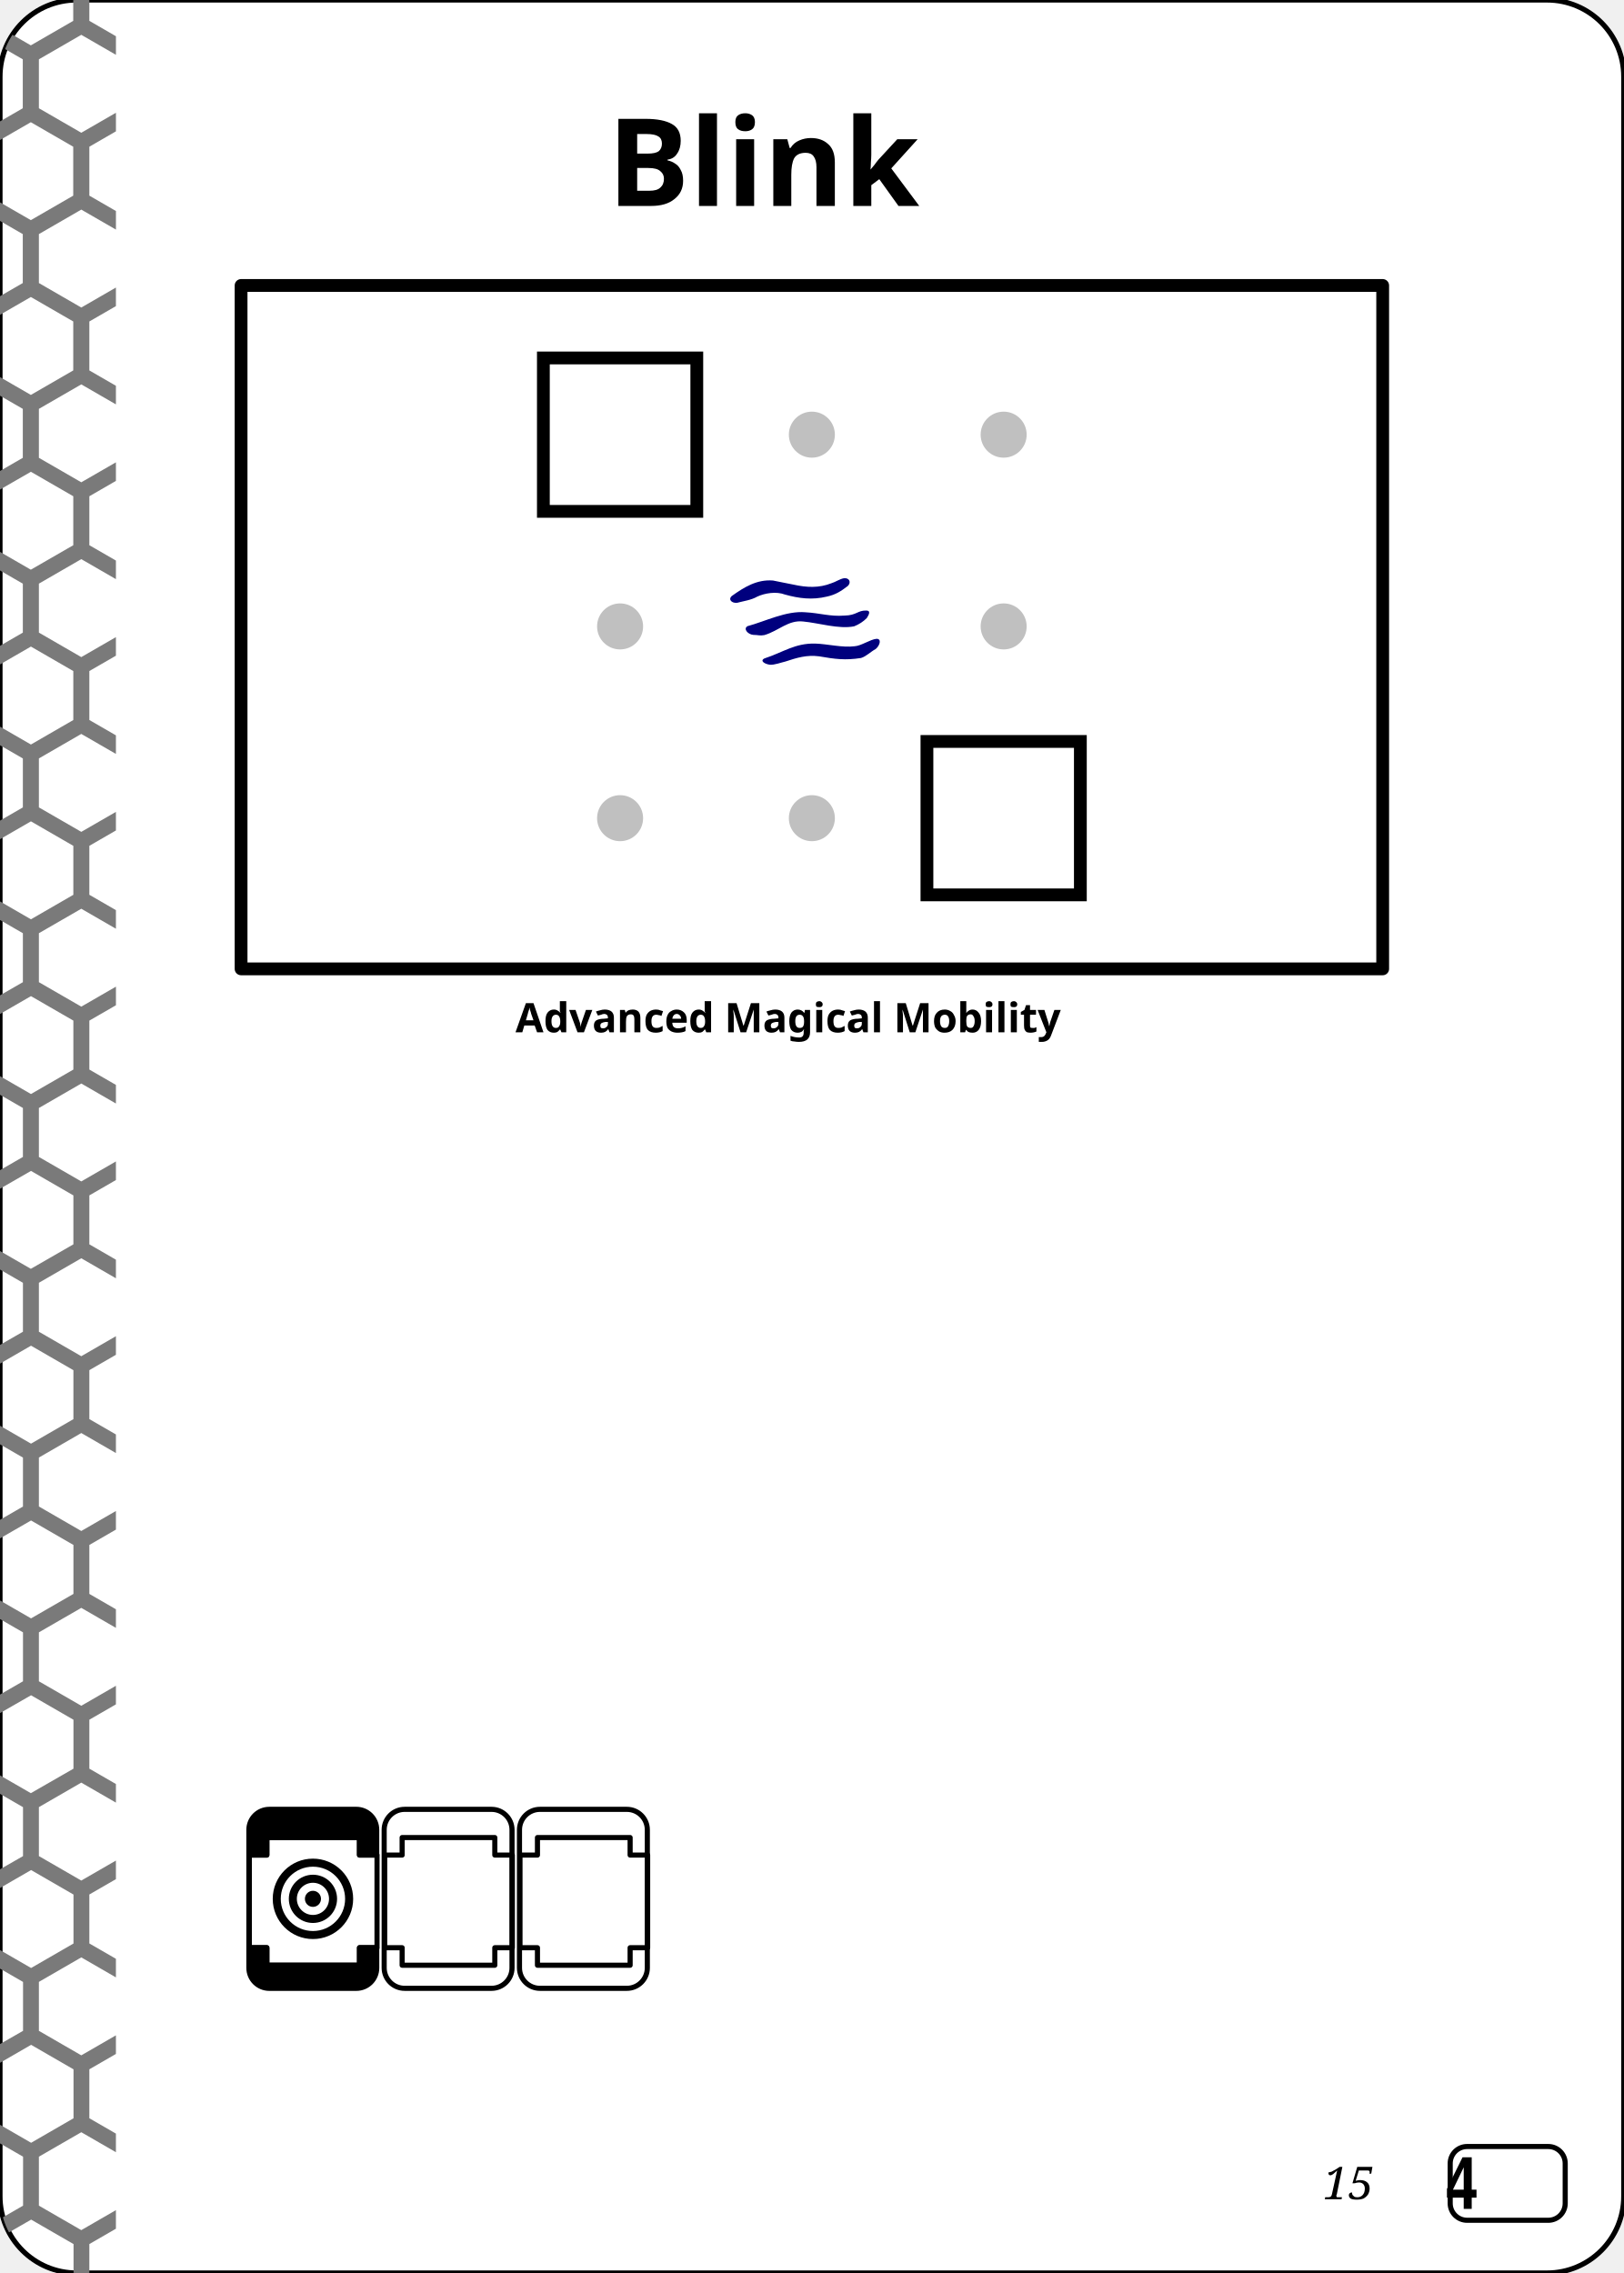
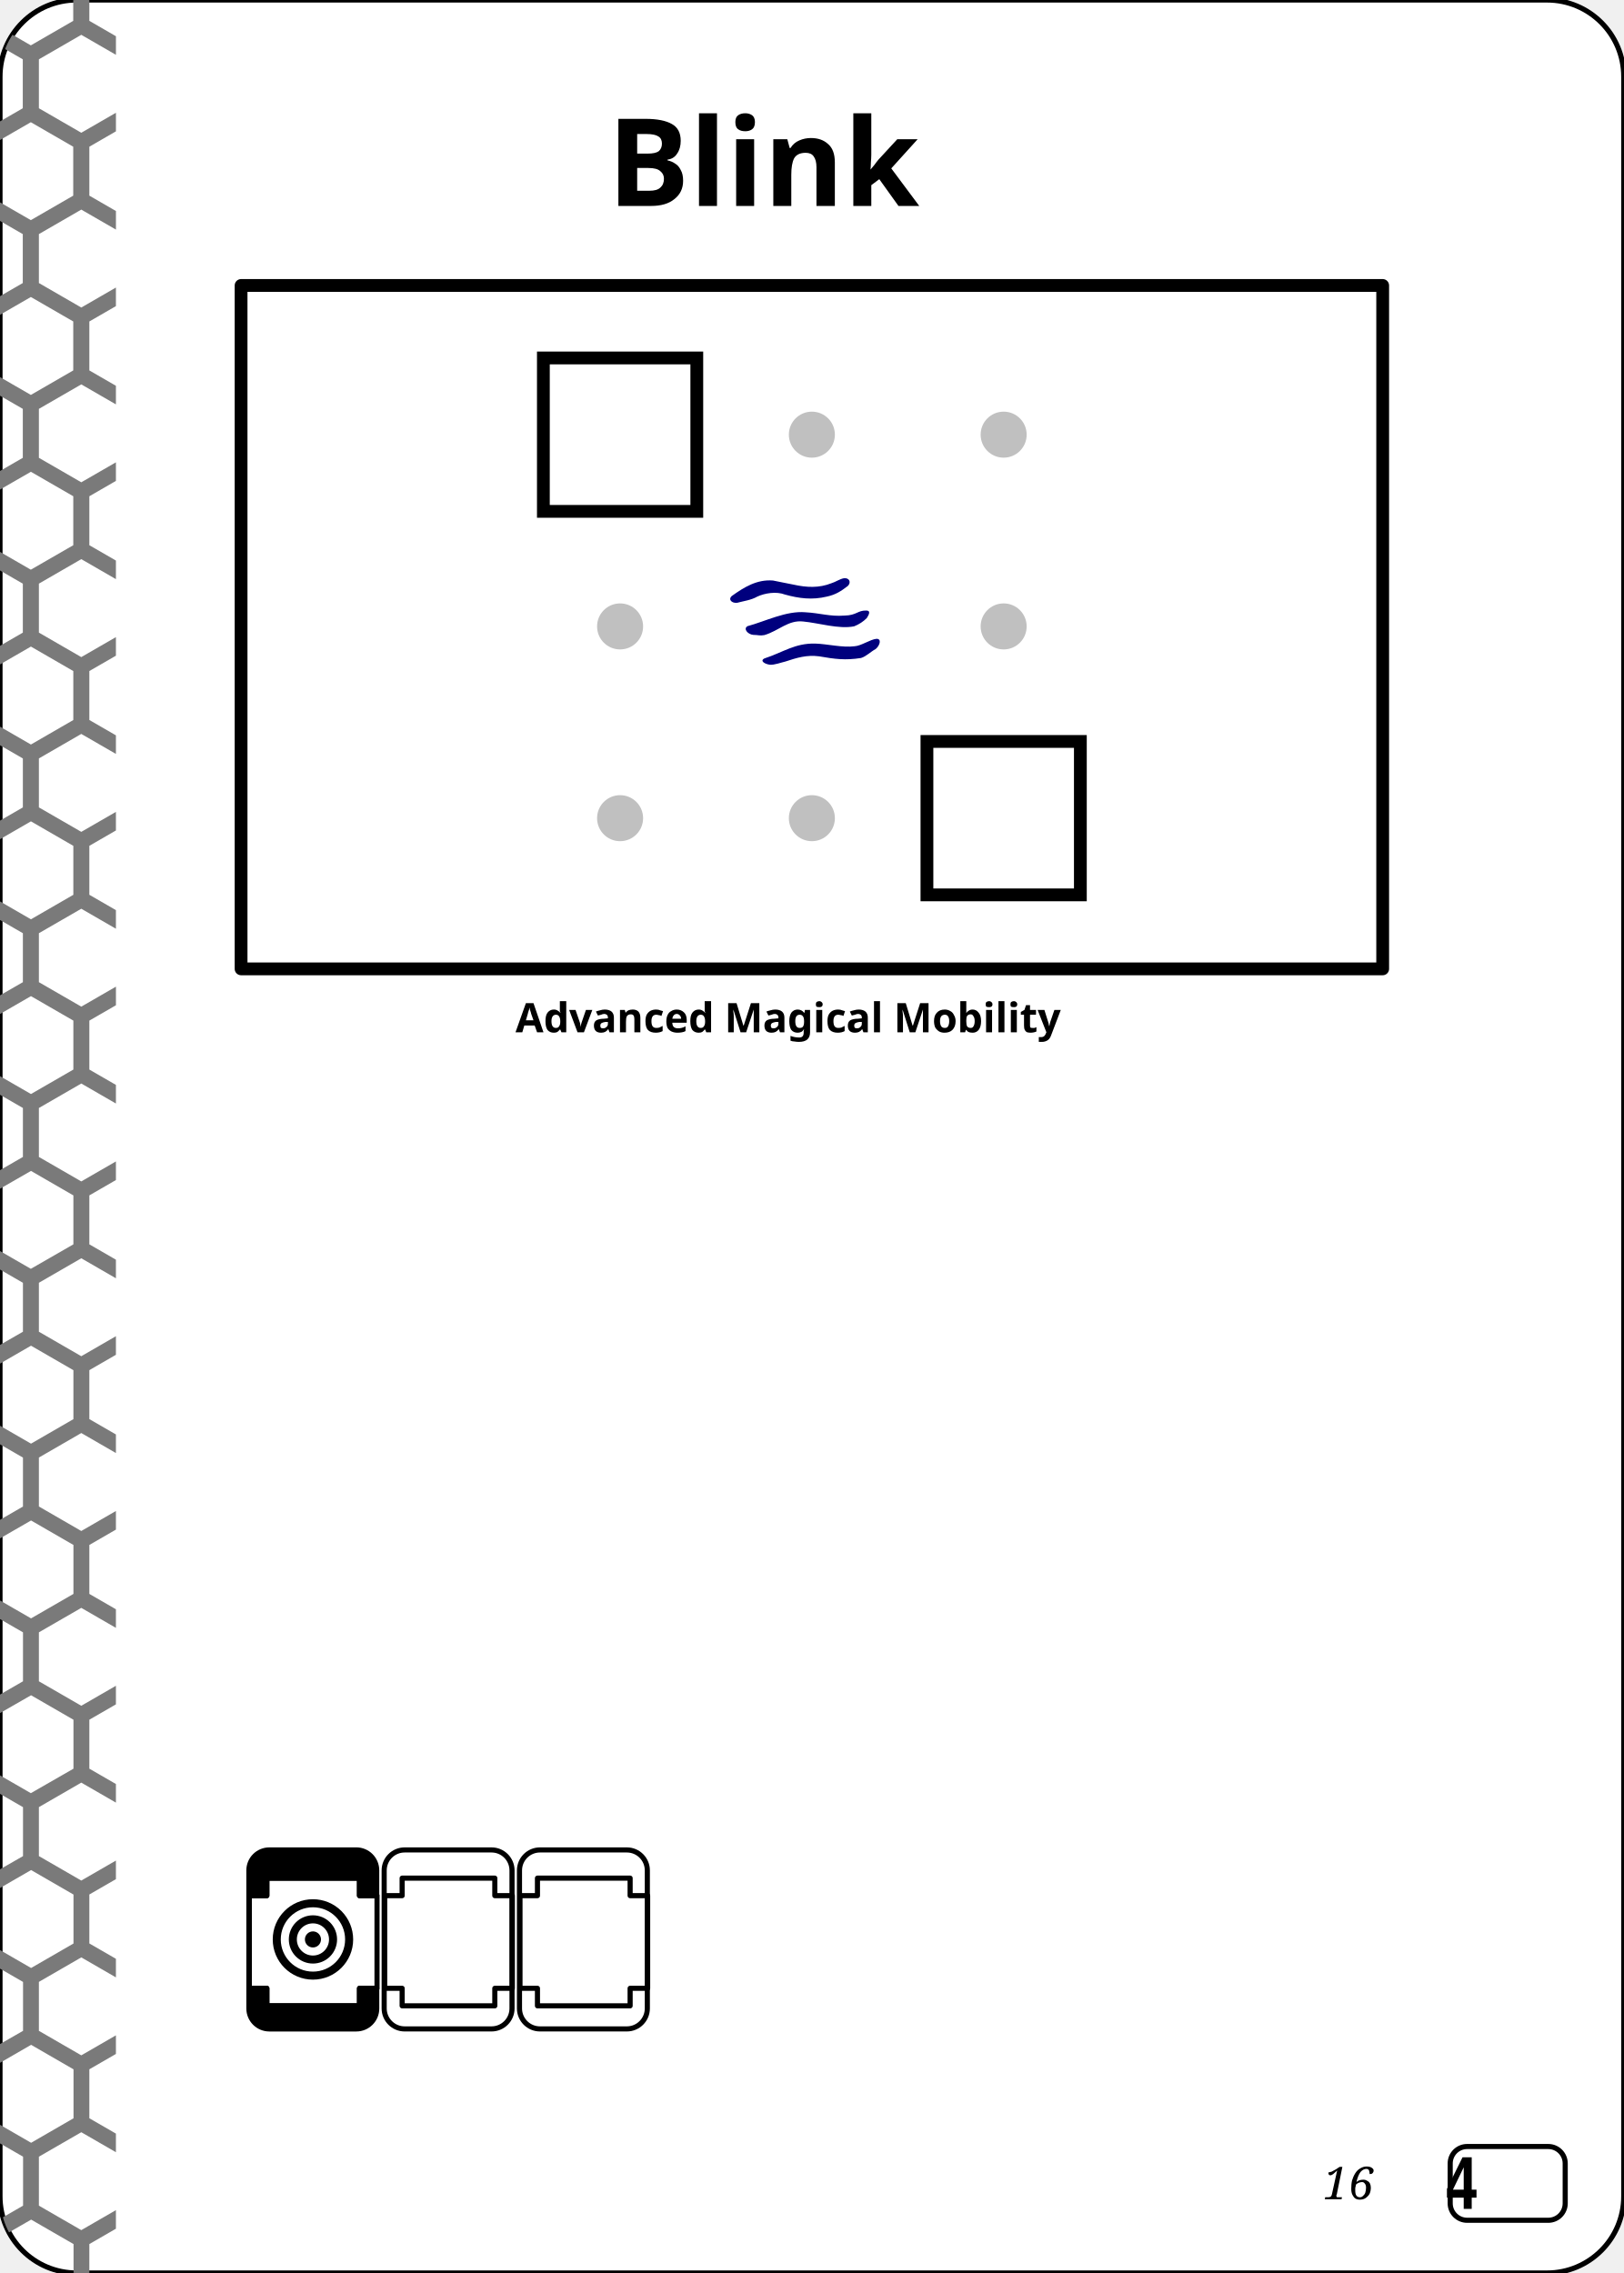
<svg xmlns="http://www.w3.org/2000/svg" xmlns:xlink="http://www.w3.org/1999/xlink" version="1.1" id="svg_root" width="63.5mm" height="88.9mm" viewBox="0 0 63.5 88.9">
  <defs>
    <clipPath id="clippath-1030">
      <rect id="sidebar-clip" x="3.5527137e-15" y="0" width="63.5" height="88.9" rx="3" ry="3" style="display:inline;fill:#ffffff;fill-opacity:1;stroke:none;stroke-width:0.2;stroke-miterlimit:4;stroke-dasharray:none;stroke-opacity:1" />
    </clipPath>
  </defs>
  <g id="card00">
    <rect id="rect1028" x="0" y="0" width="63.5" height="88.9" rx="3" ry="3" style="fill:#ffffff;stroke:none;stroke-width:0" />
    <g id="masters" style="display:none">
      <path style="color:#000000;font-style:normal;font-variant:normal;font-weight:normal;font-stretch:normal;font-size:medium;line-height:normal;font-family:sans-serif;text-indent:0;text-align:start;text-decoration:none;text-decoration-line:none;text-decoration-style:solid;text-decoration-color:#000000;letter-spacing:normal;word-spacing:normal;text-transform:none;writing-mode:lr-tb;direction:ltr;baseline-shift:baseline;text-anchor:start;white-space:normal;clip-rule:nonzero;display:inline;overflow:visible;visibility:visible;opacity:1;isolation:auto;mix-blend-mode:normal;color-interpolation:sRGB;color-interpolation-filters:linearRGB;solid-color:#000000;solid-opacity:1;fill:#303030;fill-opacity:1;fill-rule:evenodd;stroke:none;stroke-width:0.467;stroke-linecap:round;stroke-linejoin:miter;stroke-miterlimit:4;stroke-dasharray:none;stroke-dashoffset:0;stroke-opacity:1;filter:url(#filter9446);color-rendering:auto;image-rendering:auto;shape-rendering:auto;text-rendering:auto;enable-background:accumulate" d="M 3.395,0.496 C 3.162,0.413 2.97,0.396 2.764,0.425 2.402,0.478 1.899,0.587 1.497,0.768 1.062,0.964 0.961,1.113 0.605,1.311 0.273,1.495 -0.063,1.622 -0.328,1.902 -0.459,2.041 -0.343,2.149 -0.264,2.124 0.17,1.986 0.376,1.815 0.64,1.657 0.883,1.511 0.801,1.673 1.243,1.38 1.63,1.124 1.707,1.083 1.909,1.044 c 0.112,-0.047 0.228,-0.096 0.365,-0.139 0.322,-0.082 0.363,-0.059 0.765,-0.028 0.329,0.026 0.668,0.147 0.814,0.285 0.165,0.156 0.514,0.182 0.833,0.818 0.131,0.262 0.171,0.531 0.145,0.799 C 4.859,2.986 4.985,3.064 4.83,3.688 4.714,4.078 4.391,4.444 3.976,4.615 3.491,4.815 2.931,4.849 2.45,4.735 1.986,4.625 1.483,4.233 1.387,3.814 1.292,3.405 1.218,3.05 1.201,2.726 1.239,2.325 1.655,2.334 2.022,2.056 2.273,1.955 2.451,1.789 2.796,1.789 3.091,1.829 3.407,2.005 3.522,2.198 3.767,2.431 3.879,2.732 3.802,3.115 3.814,3.308 3.463,3.63 3.26,3.665 3.007,3.709 2.689,3.512 2.532,3.439 2.382,3.396 2.392,3.338 2.454,3.12 2.529,3.014 2.67,2.948 2.756,2.895 2.859,2.83 2.867,2.7 2.838,2.595 2.775,2.507 2.713,2.446 2.561,2.492 2.457,2.524 2.265,2.544 2.22,2.585 2.148,2.651 1.949,2.758 1.894,2.834 1.841,3.01 1.948,3.203 1.967,3.355 1.993,3.534 2.097,3.741 2.316,3.843 2.646,3.996 3.056,4.074 3.31,4.062 3.621,4.03 4.23,3.771 4.236,3.158 4.22,2.869 4.056,2.29 3.833,1.909 3.607,1.522 3.287,1.357 2.833,1.36 2.602,1.38 2.266,1.407 1.779,1.685 1.217,1.896 1.13,1.983 0.742,2.406 0.489,2.681 0.709,3.183 0.709,3.183 0.888,3.561 0.802,3.605 0.979,4.043 1.21,4.617 1.727,5.044 2.322,5.171 2.802,5.274 3.936,5.088 4.181,5.032 4.879,4.872 5.109,4.567 5.313,3.772 5.448,3.244 5.346,2.786 5.321,2.603 5.291,2.371 5.205,1.986 5.136,1.814 4.978,1.457 4.467,1.105 4.055,0.752 3.671,0.432 3.758,0.626 3.395,0.496 Z" id="element-air" />
      <path id="element-earth" style="color:#000000;font-style:normal;font-variant:normal;font-weight:normal;font-stretch:normal;font-size:medium;line-height:normal;font-family:sans-serif;text-indent:0;text-align:start;text-decoration:none;text-decoration-line:none;text-decoration-style:solid;text-decoration-color:#000000;letter-spacing:normal;word-spacing:normal;text-transform:none;writing-mode:lr-tb;direction:ltr;baseline-shift:baseline;text-anchor:start;white-space:normal;clip-rule:nonzero;display:inline;overflow:visible;visibility:visible;opacity:1;isolation:auto;mix-blend-mode:normal;color-interpolation:sRGB;color-interpolation-filters:linearRGB;solid-color:#000000;solid-opacity:1;fill:#004c00;fill-opacity:1;fill-rule:nonzero;stroke:none;stroke-width:0.467;stroke-linecap:round;stroke-linejoin:round;stroke-miterlimit:4;stroke-dasharray:none;stroke-dashoffset:0;stroke-opacity:1;color-rendering:auto;image-rendering:auto;shape-rendering:auto;text-rendering:auto;enable-background:accumulate" d="M 3.462,0.692 C 3.407,0.695 3.356,0.714 3.315,0.747 3.054,0.959 2.849,1.299 2.635,1.621 2.421,1.943 2.016,2.472 1.959,2.552 1.386,3.153 1.162,3.726 0.481,4.4 0.271,4.628 0.706,4.654 0.917,4.426 1.593,3.695 1.765,3.452 2.293,2.906 2.3,2.898 2.573,2.61 2.683,2.461 2.781,2.323 2.806,2.169 3.011,1.859 3.151,1.648 3.314,1.389 3.443,1.325 3.609,1.497 3.869,1.73 4.102,2.218 4.298,2.478 4.646,2.867 4.704,2.948 4.883,3.205 5.275,3.672 5.312,3.74 5.457,4.009 5.52,3.622 5.421,3.299 5.345,3.158 5.289,2.959 5.109,2.702 4.93,2.444 4.703,2.244 4.656,2.166 L 4.47,1.872 C 4.309,1.513 4.035,1.378 3.683,0.806 3.638,0.732 3.552,0.688 3.461,0.692 Z M 1.225,1.368 C 1.146,1.37 0.773,1.698 0.729,1.76 0.481,2.109 0.317,2.305 0.044,2.688 -0.135,2.938 0.198,2.995 0.377,2.745 0.586,2.453 1.068,1.94 1.221,1.889 c 0,0 0.502,0.363 0.669,0.452 0.28,0.152 0.603,-0.006 0.321,-0.155 C 2.249,2.206 1.968,1.997 1.854,1.859 1.695,1.673 1.418,1.437 1.225,1.368 Z m 2.872,1.881 c -0.183,0.009 -0.186,0.09 -0.09,0.236 0,0 0.366,0.619 0.493,1.007 C 4.661,4.759 5.171,4.712 5.007,4.369 4.811,3.96 4.318,3.362 4.318,3.362 4.273,3.289 4.187,3.245 4.096,3.249 Z M 3.493,3.386 C 3.359,3.388 3.252,3.512 3.254,3.636 L 3.185,4.779 C 3.181,5.085 3.65,4.848 3.646,4.543 3.614,4.296 3.711,3.769 3.493,3.386 Z m -0.822,-0.152 C 2.48,3.355 2.251,3.763 2.107,4.206 1.995,4.488 2.448,4.645 2.56,4.363 2.618,3.997 2.817,3.53 2.817,3.53 2.877,3.386 2.836,3.24 2.67,3.234 Z" />
      <path style="color:#000000;font-style:normal;font-variant:normal;font-weight:normal;font-stretch:normal;font-size:medium;line-height:normal;font-family:sans-serif;text-indent:0;text-align:start;text-decoration:none;text-decoration-line:none;text-decoration-style:solid;text-decoration-color:#000000;letter-spacing:normal;word-spacing:normal;text-transform:none;writing-mode:lr-tb;direction:ltr;baseline-shift:baseline;text-anchor:start;white-space:normal;clip-rule:nonzero;display:inline;overflow:visible;visibility:visible;opacity:1;isolation:auto;mix-blend-mode:normal;color-interpolation:sRGB;color-interpolation-filters:linearRGB;solid-color:#000000;solid-opacity:1;fill:#860000;fill-opacity:0.975;fill-rule:evenodd;stroke:none;stroke-width:0.467;stroke-linecap:round;stroke-linejoin:miter;stroke-miterlimit:4;stroke-dasharray:none;stroke-dashoffset:0;stroke-opacity:1;filter:url(#filter9446);color-rendering:auto;image-rendering:auto;shape-rendering:auto;text-rendering:auto;enable-background:accumulate" d="m 1.986,-0.02 c -0.069,0.07 0.008,0.216 0.008,0.216 0,0 0.059,0.238 0.082,0.456 C 2.098,0.87 2.071,1.052 2.057,1.181 2.034,1.389 1.848,1.78 1.704,1.998 1.56,2.216 1.468,2.438 1.457,2.708 c -0.002,0.055 0.018,0.162 0.027,0.214 C 1.322,3.099 1.147,3.186 0.981,3.232 0.759,3.294 0.412,3.464 0.112,3.74 c -0.239,0.22 -0.334,0.425 -0.415,0.709 -0.08,0.284 -0.13,0.517 -0.101,0.726 0,0 0.003,0.244 0.084,0.314 0.11,0.022 0.275,-0.096 0.275,-0.096 0.34,-0.242 0.654,-0.469 0.921,-0.551 0.291,-0.089 0.599,-0.06 0.798,3.025e-4 0.262,0.079 0.546,0.044 0.82,-0.016 0.189,-0.041 0.316,-0.135 0.455,-0.255 0.185,0.142 0.298,0.169 0.431,0.269 0.163,0.123 0.35,0.238 0.639,0.313 0.301,0.079 0.646,0.085 0.966,0.043 0.32,-0.042 0.613,-0.12 0.821,-0.298 0,0 0.179,-0.124 0.161,-0.194 -0.04,-0.064 -0.218,-0.133 -0.218,-0.133 0,0 -0.197,-0.076 -0.418,-0.198 C 5.11,4.252 4.939,4.038 4.791,3.907 4.615,3.752 4.569,3.544 4.492,3.332 4.416,3.122 4.32,2.853 4.025,2.66 3.883,2.568 3.745,2.49 3.598,2.436 3.563,2.285 3.565,2.145 3.583,1.99 3.641,1.708 3.553,1.329 3.447,1.057 3.335,0.77 3.104,0.622 2.954,0.466 2.794,0.299 2.571,0.117 2.345,0.033 c 0,0 -0.14,-0.058 -0.359,-0.053 z m 0.481,0.588 c 0.054,0.041 0.216,0.145 0.297,0.225 0.189,0.187 0.348,0.455 0.38,0.654 0.032,0.194 -0.005,0.365 -0.028,0.546 -0.014,0.117 0.002,0.246 0.05,0.37 -0.038,0.002 -0.134,0.005 -0.173,0.011 -0.132,0.018 -0.271,0.054 -0.421,0.106 -0.311,0.102 -0.071,0.164 0.243,0.134 0.245,-0.013 0.475,0.109 0.627,0.177 0.124,0.055 0.326,0.194 0.387,0.294 C 3.949,3.281 4.108,3.52 4.131,3.627 4.173,3.82 4.25,4.007 4.47,4.265 4.668,4.497 4.921,4.576 5.165,4.711 5.143,4.778 4.947,4.833 4.885,4.841 4.623,4.875 4.34,4.818 4.148,4.719 3.939,4.611 3.798,4.612 3.623,4.501 3.507,4.428 3.35,4.377 3.27,4.224 3.376,3.992 3.492,3.78 3.534,3.553 3.601,3.249 3.284,3.548 3.147,3.78 3.002,4.087 2.767,4.323 2.414,4.44 2.185,4.516 1.989,4.445 1.776,4.402 1.564,4.359 1.266,4.311 0.881,4.429 0.616,4.509 0.268,4.602 0.016,4.88 -0.011,4.736 0.063,4.59 0.086,4.52 0.162,4.291 0.381,4.059 0.525,3.925 0.746,3.721 1.022,3.66 1.25,3.597 1.419,3.55 1.491,3.553 1.667,3.407 1.796,3.616 1.978,3.787 2.193,3.926 2.459,4.096 2.397,3.809 2.141,3.531 1.975,3.349 1.915,3.191 1.891,2.797 1.879,2.595 1.979,2.375 2.116,2.167 2.294,1.92 2.444,1.703 2.481,1.365 2.504,1.098 2.525,0.753 2.468,0.568 Z" id="element-fire" />
      <path id="element-water" style="color:#000000;font-style:normal;font-variant:normal;font-weight:normal;font-stretch:normal;font-size:medium;line-height:normal;font-family:sans-serif;text-indent:0;text-align:start;text-decoration:none;text-decoration-line:none;text-decoration-style:solid;text-decoration-color:#000000;letter-spacing:normal;word-spacing:normal;text-transform:none;writing-mode:lr-tb;direction:ltr;baseline-shift:baseline;text-anchor:start;white-space:normal;clip-rule:nonzero;display:inline;overflow:visible;visibility:visible;opacity:1;isolation:auto;mix-blend-mode:normal;color-interpolation:sRGB;color-interpolation-filters:linearRGB;solid-color:#000000;solid-opacity:1;fill:#00007e;fill-opacity:1;fill-rule:evenodd;stroke:none;stroke-width:0.467;stroke-linecap:round;stroke-linejoin:miter;stroke-miterlimit:4;stroke-dasharray:none;stroke-dashoffset:0;stroke-opacity:1;color-rendering:auto;image-rendering:auto;shape-rendering:auto;text-rendering:auto;enable-background:accumulate" d="M 5.526,3.485 C 5.278,3.51 4.929,3.761 4.676,3.775 4.203,3.839 3.605,3.685 3.132,3.671 2.333,3.652 1.887,4.009 1.145,4.252 0.957,4.345 1.15,4.471 1.36,4.499 1.532,4.513 1.807,4.409 1.97,4.372 2.414,4.224 2.806,4.107 3.279,4.169 3.905,4.278 4.308,4.332 4.922,4.235 5.122,4.177 5.314,3.979 5.494,3.885 5.657,3.753 5.742,3.479 5.526,3.485 Z M 5.125,2.379 C 4.789,2.371 4.748,2.568 4.278,2.576 3.704,2.62 3.323,2.478 2.753,2.447 1.999,2.379 1.172,2.805 0.484,2.99 0.303,3.093 0.498,3.314 0.709,3.331 0.897,3.331 0.959,3.373 1.143,3.339 1.711,3.17 2.076,2.74 2.665,2.808 3.259,2.863 4.059,3.117 4.654,2.996 4.842,2.921 5.013,2.811 5.148,2.673 5.243,2.528 5.307,2.374 5.125,2.379 Z M 4.262,1.114 C 4.099,1.139 3.921,1.265 3.764,1.311 3.281,1.504 2.792,1.479 2.28,1.365 2.052,1.327 1.708,1.245 1.481,1.205 0.852,1.154 0.352,1.465 -0.13,1.809 -0.285,1.945 -0.133,2.1 0.078,2.076 0.321,2.009 0.623,1.974 0.863,1.835 1.165,1.695 1.611,1.626 1.941,1.752 2.502,1.908 3.013,1.972 3.589,1.833 3.928,1.76 4.142,1.622 4.411,1.414 4.546,1.272 4.464,1.098 4.262,1.114 Z" />
    </g>
    <rect id="card-border" x="0" y="0" width="63.5" height="88.9" rx="3" ry="3" style="fill:none;stroke:#000000;stroke-width:0.2;stroke-miterlimit:4;stroke-dasharray:none;stroke-opacity:1;fill-opacity:1" />
    <text id="spell-title" xml:space="preserve" style="font-style:normal;font-variant:normal;font-weight:bold;font-stretch:normal;font-size:3.175px;line-height:125%;font-family:Lato;-inkscape-font-specification:'Lato Bold';text-align:center;letter-spacing:0px;word-spacing:0px;text-anchor:middle;display:inline;fill:#000000;fill-opacity:1;stroke:none;stroke-width:0.265" x="31.785" y="8.054">
      <tspan x="31.785" y="8.054" style="font-style:normal;font-variant:normal;font-weight:bold;font-stretch:normal;font-size:4.763px;font-family:CCTreasureTrove;-inkscape-font-specification:'CCTreasureTrove Bold';fill:#000000;fill-opacity:1;stroke-width:0.265" id="tspan64-5">Blink</tspan>
    </text>
    <text id="class-name" xml:space="preserve" style="font-style:normal;font-variant:normal;font-weight:bold;font-stretch:normal;font-size:1.587px;line-height:125%;font-family:Lato;-inkscape-font-specification:'Lato Bold';text-align:center;letter-spacing:0px;word-spacing:0px;text-anchor:middle;display:inline;fill:#000000;fill-opacity:1;stroke:none;stroke-width:0.265" x="31.785" y="40.376">
      <tspan x="31.785" y="40.376" style="font-style:normal;font-variant:normal;font-weight:bold;font-stretch:normal;font-size:1.587px;font-family:CCTreasureTrove;-inkscape-font-specification:'CCTreasureTrove Bold';fill:#000000;fill-opacity:1;stroke-width:0.265" id="tspan7315">Advanced Magical Mobility</tspan>
    </text>
    <path id="sidebar-hex" clip-path="url(#clippath-1030)" style="display:inline;fill:#7a7a7a;stroke-width:1.9;stroke-linecap:round;stroke-linejoin:round;stroke-opacity:0.87" d="M -14.679,-3.443 V 91.178 h 8.321 l 1.643,-0.949 1.643,0.949 h 0.659 l 1.644,-0.949 1.644,0.949 H 1.535 l 1.644,-0.949 1.354,0.782 v -0.728 l -1.039,-0.6 v -1.915 l 1.039,-0.6 V 86.441 L 3.179,87.223 1.521,86.266 v -1.915 l 1.658,-0.957 1.354,0.782 V 83.448 l -1.039,-0.6 v -1.915 l 1.039,-0.6 V 79.605 L 3.179,80.387 1.521,79.429 v -1.915 l 1.658,-0.958 1.354,0.782 v -0.727 l -1.039,-0.6 v -1.915 l 1.039,-0.6 V 72.769 L 3.179,73.551 1.521,72.594 V 70.679 l 1.658,-0.958 1.354,0.782 v -0.728 l -1.039,-0.6 v -1.915 l 1.039,-0.6 V 65.933 L 3.179,66.715 1.521,65.758 v -1.915 l 1.658,-0.957 1.354,0.782 v -0.728 l -1.039,-0.6 v -1.915 l 1.039,-0.6 V 59.097 L 3.179,59.879 1.521,58.921 v -1.915 l 1.658,-0.958 1.354,0.782 v -0.727 l -1.039,-0.6 v -1.915 l 1.039,-0.6 V 52.261 L 3.179,53.043 1.521,52.086 v -1.915 l 1.658,-0.958 1.354,0.782 V 49.268 L 3.494,48.668 v -1.915 l 1.039,-0.6 V 45.425 L 3.179,46.207 1.521,45.25 v -1.915 l 1.658,-0.957 1.354,0.782 V 42.432 L 3.494,41.832 V 39.917 L 4.534,39.317 V 38.589 L 3.179,39.371 1.521,38.414 v -1.915 l 1.658,-0.957 1.354,0.782 v -0.728 l -1.039,-0.6 v -1.915 l 1.039,-0.6 V 31.754 L 3.179,32.535 1.521,31.578 v -1.915 l 1.658,-0.958 1.354,0.782 v -0.727 l -1.039,-0.6 v -1.915 l 1.039,-0.6 V 24.918 L 3.179,25.7 1.521,24.742 v -1.915 l 1.658,-0.958 1.354,0.782 V 21.924 L 3.494,21.324 v -1.915 l 1.039,-0.6 V 18.082 L 3.179,18.863 1.521,17.906 v -1.915 l 1.658,-0.957 1.354,0.782 v -0.728 l -1.039,-0.6 v -1.915 l 1.039,-0.6 V 11.246 L 3.179,12.028 1.521,11.07 V 9.156 L 3.179,8.198 4.534,8.98 V 8.253 L 3.494,7.652 V 5.738 L 4.534,5.137 V 4.41 L 3.179,5.192 1.521,4.234 V 2.32 L 3.179,1.362 4.534,2.144 V 1.417 L 3.494,0.816 V -1.098 l 1.039,-0.6 v -1.744 z m 7.991,1.387 1.658,0.958 V 0.816 L -6.688,1.774 -8.346,0.816 V -1.098 Z m 3.947,0 1.658,0.958 V 0.816 L -2.741,1.774 -4.399,0.816 V -1.098 Z m 3.947,0 1.658,0.958 V 0.816 L 1.206,1.774 -0.453,0.816 V -1.098 Z M -4.714,1.362 -3.056,2.32 V 4.234 L -4.714,5.192 -6.373,4.234 V 2.32 Z m 3.947,0 1.658,0.958 V 4.234 L -0.768,5.192 -2.426,4.234 V 2.32 Z M -6.688,4.78 -5.03,5.738 V 7.652 L -6.688,8.61 -8.346,7.652 V 5.738 Z m 3.947,0 1.658,0.958 V 7.652 L -2.741,8.61 -4.399,7.652 V 5.738 Z m 3.947,0 1.658,0.958 V 7.652 L 1.206,8.61 -0.453,7.652 V 5.738 Z m -5.92,3.418 1.658,0.958 V 11.07 L -4.714,12.028 -6.373,11.07 V 9.156 Z m 3.947,0 1.658,0.958 V 11.07 L -0.768,12.028 -2.426,11.07 V 9.156 Z m -5.92,3.418 1.658,0.957 v 1.915 l -1.658,0.958 -1.658,-0.958 v -1.915 z m 3.947,0 1.658,0.957 v 1.915 l -1.658,0.958 -1.658,-0.958 v -1.915 z m 3.947,0 1.658,0.957 v 1.915 l -1.658,0.958 -1.658,-0.958 v -1.915 z m -5.92,3.418 1.658,0.957 v 1.915 l -1.658,0.957 -1.658,-0.957 v -1.915 z m 3.947,0 1.658,0.957 v 1.915 l -1.658,0.957 -1.658,-0.957 v -1.915 z m -5.92,3.418 1.658,0.957 v 1.915 l -1.658,0.957 -1.658,-0.957 v -1.915 z m 3.947,0 1.658,0.957 V 21.324 L -2.741,22.281 -4.399,21.324 v -1.915 z m 3.947,0 1.658,0.957 V 21.324 L 1.206,22.281 -0.453,21.324 v -1.915 z m -5.92,3.418 1.658,0.958 v 1.915 l -1.658,0.958 -1.658,-0.958 v -1.915 z m 3.947,0 1.658,0.958 v 1.915 l -1.658,0.958 -1.658,-0.958 v -1.915 z m -5.92,3.418 1.658,0.958 v 1.915 l -1.658,0.958 -1.658,-0.958 v -1.915 z m 3.947,0 1.658,0.958 v 1.915 l -1.658,0.958 -1.658,-0.958 v -1.915 z m 3.947,0 1.658,0.958 v 1.915 l -1.658,0.958 -1.658,-0.958 v -1.915 z m -5.92,3.418 1.658,0.958 v 1.915 l -1.658,0.958 -1.658,-0.958 v -1.915 z m 3.947,0 1.658,0.958 v 1.915 l -1.658,0.958 -1.658,-0.958 v -1.915 z m -5.92,3.418 1.658,0.958 v 1.915 l -1.658,0.958 -1.658,-0.958 v -1.915 z m 3.947,0 1.658,0.958 v 1.915 l -1.658,0.958 -1.658,-0.958 v -1.915 z m 3.947,0 1.658,0.958 v 1.915 l -1.658,0.958 -1.658,-0.958 v -1.915 z m -5.92,3.418 1.658,0.957 v 1.915 l -1.658,0.958 -1.658,-0.958 v -1.915 z m 3.947,0 1.658,0.957 v 1.915 L -0.768,39.371 -2.426,38.414 v -1.915 z m -5.92,3.418 1.658,0.957 v 1.915 l -1.658,0.957 -1.658,-0.957 v -1.915 z m 3.947,0 1.658,0.957 v 1.915 l -1.658,0.957 -1.658,-0.957 v -1.915 z m 3.947,0 1.658,0.957 v 1.915 l -1.658,0.957 -1.658,-0.957 v -1.915 z m -5.92,3.418 1.658,0.957 v 1.915 l -1.658,0.957 -1.658,-0.957 v -1.915 z m 3.947,0 1.658,0.957 v 1.915 l -1.658,0.957 -1.658,-0.957 v -1.915 z m -5.92,3.418 1.658,0.958 v 1.915 l -1.658,0.958 -1.658,-0.958 v -1.915 z m 3.947,0 1.658,0.958 V 48.668 L -2.741,49.625 -4.399,48.668 v -1.915 z m 3.947,0 1.658,0.958 V 48.668 L 1.206,49.625 -0.453,48.668 v -1.915 z m -5.92,3.418 1.658,0.958 v 1.915 l -1.658,0.958 -1.658,-0.958 v -1.915 z m 3.947,0 1.658,0.958 V 52.086 L -0.768,53.043 -2.426,52.086 v -1.915 z m -5.92,3.418 1.658,0.958 v 1.915 l -1.658,0.958 -1.658,-0.958 v -1.915 z m 3.947,0 1.658,0.958 v 1.915 l -1.658,0.958 -1.658,-0.958 v -1.915 z m 3.947,0 1.658,0.958 v 1.915 l -1.658,0.958 -1.658,-0.958 v -1.915 z m -5.92,3.418 1.658,0.958 v 1.915 l -1.658,0.958 -1.658,-0.958 v -1.915 z m 3.947,0 1.658,0.958 v 1.915 l -1.658,0.958 -1.658,-0.958 v -1.915 z m -5.92,3.418 1.658,0.957 v 1.915 l -1.658,0.957 -1.658,-0.957 v -1.915 z m 3.947,0 1.658,0.957 v 1.915 l -1.658,0.957 -1.658,-0.957 v -1.915 z m 3.947,0 1.658,0.957 v 1.915 l -1.658,0.957 -1.658,-0.957 v -1.915 z m -5.92,3.418 1.658,0.957 v 1.915 l -1.658,0.957 -1.658,-0.957 v -1.915 z m 3.947,0 1.658,0.957 v 1.915 l -1.658,0.957 -1.658,-0.957 v -1.915 z m -5.92,3.418 1.658,0.957 v 1.915 l -1.658,0.957 -1.658,-0.957 v -1.915 z m 3.947,0 1.658,0.957 v 1.915 L -2.741,70.133 -4.399,69.176 v -1.915 z m 3.947,0 1.658,0.957 v 1.915 L 1.206,70.133 -0.453,69.176 v -1.915 z m -5.92,3.418 1.658,0.958 v 1.915 l -1.658,0.958 -1.658,-0.958 V 70.679 Z m 3.947,0 1.658,0.958 v 1.915 L -0.768,73.551 -2.426,72.594 V 70.679 Z m -5.92,3.418 1.658,0.958 v 1.915 l -1.658,0.958 -1.658,-0.958 v -1.915 z m 3.947,0 1.658,0.958 v 1.915 l -1.658,0.958 -1.658,-0.958 v -1.915 z m 3.947,0 1.658,0.958 v 1.915 l -1.658,0.958 -1.658,-0.958 v -1.915 z m -5.92,3.418 1.658,0.958 v 1.915 l -1.658,0.958 -1.658,-0.958 v -1.915 z m 3.947,0 1.658,0.958 V 79.429 L -0.768,80.387 -2.426,79.429 v -1.915 z m -5.92,3.418 1.658,0.958 v 1.915 l -1.658,0.958 -1.658,-0.958 v -1.915 z m 3.947,0 1.658,0.958 v 1.915 l -1.658,0.958 -1.658,-0.958 v -1.915 z m 3.947,0 1.658,0.958 v 1.915 l -1.658,0.958 -1.658,-0.958 v -1.915 z m -5.92,3.418 1.658,0.957 v 1.915 l -1.658,0.957 -1.658,-0.957 v -1.915 z m 3.947,0 1.658,0.957 v 1.915 l -1.658,0.957 -1.658,-0.957 v -1.915 z m -5.92,3.418 1.658,0.957 v 1.915 l -1.658,0.957 -1.658,-0.957 v -1.915 z m 3.947,0 1.658,0.957 v 1.915 l -1.658,0.957 -1.658,-0.957 v -1.915 z m 3.947,0 1.658,0.957 v 1.915 l -1.658,0.957 -1.658,-0.957 v -1.915 z" />
    <text id="rev-id" xml:space="preserve" style="font-style:normal;font-weight:normal;font-size:1.764px;line-height:125%;font-family:Georgia;text-align:end;letter-spacing:0px;word-spacing:0px;text-anchor:end;display:inline;fill:#000000;fill-opacity:1;stroke:none;stroke-width:0.265" x="57.138" y="86.014">
-       <tspan x="56.012" y="86.014" style="font-style:italic;font-variant:normal;font-weight:normal;font-stretch:normal;font-size:1.764px;font-family:Georgia;text-align:end;text-anchor:end;fill:#000000;fill-opacity:1;stroke-width:0.265" id="tspan71">15</tspan>
+       <tspan x="56.012" y="86.014" style="font-style:italic;font-variant:normal;font-weight:normal;font-stretch:normal;font-size:1.764px;font-family:Georgia;text-align:end;text-anchor:end;fill:#000000;fill-opacity:1;stroke-width:0.265" id="tspan71">16</tspan>
    </text>
    <text xml:space="preserve" style="font-size:2.822px;line-height:1.25;font-family:'Fira Sans';-inkscape-font-specification:'Fira Sans';display:inline;stroke-width:0.265" x="59.001" y="86.39" id="spell-id">
      <tspan id="tspan3892" style="font-style:normal;font-variant:normal;font-weight:bold;font-stretch:condensed;font-size:2.822px;font-family:'Arial Narrow';-inkscape-font-specification:'Arial Narrow Bold Condensed';text-align:center;text-anchor:middle;stroke-width:0.265" x="59.001" y="86.39">4</tspan>
    </text>
    <rect style="display:inline;fill:none;fill-opacity:0.458;stroke:#000000;stroke-width:0.2;stroke-linecap:round;stroke-linejoin:round;stroke-dasharray:none;stroke-opacity:1" id="spell-id-border" width="4.498" height="2.885" x="56.713" y="83.953" ry="0.662" />
    <rect style="display:inline;fill:none;stroke:#000000;stroke-width:0.5;stroke-linecap:round;stroke-linejoin:round;stroke-dasharray:none;stroke-opacity:1" id="spell-pattern-border" width="44.645" height="26.728" x="9.428" y="11.165" />
    <flowRoot transform="matrix(0.2645833,0,0,0.2645833,1.794193,3.940711)" xml:space="preserve" id="spell-description" style="font-style:normal;font-weight:normal;font-size:10.667px;line-height:125%;font-family:sans-serif;letter-spacing:0px;word-spacing:0px;display:inline;fill:#000000;fill-opacity:1;stroke:none;stroke-width:1px;stroke-linecap:butt;stroke-linejoin:miter;stroke-opacity:1">
      <flowRegion id="flowRegion4270">
        <rect x="28.8" y="146" width="171.755" height="163.491" id="rect88" />
      </flowRegion>
-       <flowPara id="flowPara91" style="font-style:normal;font-variant:normal;font-weight:normal;font-stretch:normal;font-size:10.667px;font-family:'Slabo 27px';-inkscape-font-specification:'Slabo 27px, '">Target teleports (bypassing any walls or barriers) instantly to either: an ally's position, or a room exactly 3 spaces away.</flowPara>
+       <flowPara id="flowPara91" style="font-style:normal;font-variant:normal;font-weight:normal;font-stretch:normal;font-size:10.667px;font-family:'Slabo 27px';-inkscape-font-specification:'Slabo 27px, '">Target teleports (bypassing any walls or barriers) instantly to either:</flowPara>
+       <flowPara id="flowPara91" style="font-style:normal;font-variant:normal;font-weight:normal;font-stretch:normal;font-size:10.667px;font-family:'Slabo 27px';-inkscape-font-specification:'Slabo 27px, '"> • an ally's position, or</flowPara>
+       <flowPara id="flowPara91" style="font-style:normal;font-variant:normal;font-weight:normal;font-stretch:normal;font-size:10.667px;font-family:'Slabo 27px';-inkscape-font-specification:'Slabo 27px, '"> • a room exactly 3 spaces away.</flowPara>
    </flowRoot>
-     <flowRoot transform="matrix(0.2645833,0,0,0.2645833,1.807259,41.51155)" xml:space="preserve" id="spell-info" style="font-style:normal;font-weight:normal;font-size:9.333px;line-height:125%;font-family:sans-serif;letter-spacing:0px;word-spacing:0px;display:inline;fill:#000000;fill-opacity:1;stroke:none;stroke-width:1px;stroke-linecap:butt;stroke-linejoin:miter;stroke-opacity:1">
+     <flowRoot transform="matrix(0.2645833,0,0,0.2645833,1.807259,43.09905)" xml:space="preserve" id="spell-info" style="font-style:normal;font-weight:normal;font-size:9.333px;line-height:125%;font-family:sans-serif;letter-spacing:0px;word-spacing:0px;display:inline;fill:#000000;fill-opacity:1;stroke:none;stroke-width:1px;stroke-linecap:butt;stroke-linejoin:miter;stroke-opacity:1">
      <flowRegion id="flowRegion1289">
        <rect x="28.8" y="146" width="172.117" height="130.355" id="rect1287" />
      </flowRegion>
      <flowPara id="flowPara1291" style="font-style:normal;font-variant:normal;font-weight:normal;font-stretch:normal;font-size:9.333px;font-family:'Slabo 27px';-inkscape-font-specification:'Slabo 27px, '">Target: You or an ally within range</flowPara>
    </flowRoot>
-     <g id="range-cards" transform="translate(-4.061215,-0.2584242)" style="display:inline">
+     <g id="range-cards" transform="translate(-4.061215,1.329076)" style="display:inline">
      <g id="use26838" style="display:inline" transform="translate(6.349999,-8.466665)">
        <rect style="fill:none;fill-opacity:0.623;stroke:#000000;stroke-width:0.2;stroke-linecap:round;stroke-linejoin:round;stroke-dasharray:none;stroke-opacity:1" id="rect6629" width="5" height="7" x="12.735" y="79.491" ry="0.801" />
        <path id="path6631" style="fill:none;fill-opacity:0.623;stroke:#000000;stroke-width:0.2;stroke-linecap:round;stroke-linejoin:round;stroke-dasharray:none;stroke-opacity:1" d="m 13.438,80.594 v 0.685 H 12.753 v 3.624 h 0.685 v 0.685 h 3.624 v -0.685 h 0.685 v -3.624 h -0.685 v -0.685 z" />
      </g>
      <g id="use26840" style="display:inline" transform="translate(11.64166,-8.466665)">
        <rect style="fill:none;fill-opacity:0.623;stroke:#000000;stroke-width:0.2;stroke-linecap:round;stroke-linejoin:round;stroke-dasharray:none;stroke-opacity:1" id="rect6635" width="5" height="7" x="12.735" y="79.491" ry="0.801" />
        <path id="path6637" style="fill:none;fill-opacity:0.623;stroke:#000000;stroke-width:0.2;stroke-linecap:round;stroke-linejoin:round;stroke-dasharray:none;stroke-opacity:1" d="m 13.438,80.594 v 0.685 H 12.753 v 3.624 h 0.685 v 0.685 h 3.624 v -0.685 h 0.685 v -3.624 h -0.685 v -0.685 z" />
      </g>
      <g id="use27284" style="display:inline" transform="translate(1.058334,-8.466665)">
        <path id="path6623" style="fill:#000000;fill-opacity:1;stroke:#000000;stroke-width:0.2;stroke-linecap:round;stroke-linejoin:round;stroke-dasharray:none;stroke-opacity:1" d="m 13.537,79.491 c -0.444,0 -0.801,0.357 -0.801,0.801 v 5.398 c 0,0.444 0.357,0.802 0.801,0.802 h 3.398 c 0.444,0 0.801,-0.358 0.801,-0.802 v -0.787 h -0.673 v 0.685 h -3.624 v -0.685 H 12.753 v -3.624 h 0.685 v -0.685 h 3.624 v 0.685 h 0.673 v -0.988 c 0,-0.444 -0.357,-0.801 -0.801,-0.801 z" />
        <path id="path6625" style="fill:none;fill-opacity:1;stroke:#000000;stroke-width:0.2;stroke-linecap:round;stroke-linejoin:round;stroke-dasharray:none;stroke-opacity:1" d="m 13.438,80.594 v 0.685 H 12.753 v 3.624 h 0.685 v 0.685 h 3.624 v -0.685 h 0.685 v -3.624 h -0.685 v -0.685 z" />
      </g>
    </g>
-     <g id="range-0" transform="translate(57.66711,-19.09625)" style="display:inline">
+     <g id="range-0" transform="translate(57.66711,-17.50875)" style="display:inline">
      <path id="path21899" style="fill:#010101;stroke-width:0.25;stroke-linecap:round" d="m -45.429,91.79 a 1.572,1.572 0 0 0 -1.572,1.573 1.572,1.572 0 0 0 1.572,1.572 1.572,1.572 0 0 0 1.573,-1.572 1.572,1.572 0 0 0 -1.573,-1.573 z m 0,0.315 a 1.258,1.258 0 0 1 1.258,1.258 1.258,1.258 0 0 1 -1.258,1.258 1.258,1.258 0 0 1 -1.258,-1.258 1.258,1.258 0 0 1 1.258,-1.258 z m 0,0.314 a 0.943,0.943 0 0 0 -0.943,0.944 0.943,0.943 0 0 0 0.943,0.943 0.943,0.943 0 0 0 0.944,-0.943 0.943,0.943 0 0 0 -0.944,-0.944 z m 0,0.315 a 0.629,0.629 0 0 1 0.629,0.629 0.629,0.629 0 0 1 -0.629,0.629 0.629,0.629 0 0 1 -0.629,-0.629 0.629,0.629 0 0 1 0.629,-0.629 z m 0,0.314 a 0.314,0.314 0 0 0 -0.314,0.315 0.314,0.314 0 0 0 0.314,0.314 0.314,0.314 0 0 0 0.315,-0.314 0.314,0.314 0 0 0 -0.315,-0.315 z" />
    </g>
    <rect id="rect1032" x="21.25" y="14.0" width="6" height="6" style="fill:none;stroke:#000000;stroke-width:0.5;stroke-linecap:round;stroke-miterlimit:2" />
    <circle id="circle1033" cx="31.75" cy="17.0" r="0.9" style="fill:#c0c0c0;stroke:none;stroke-width:0" />
    <circle id="circle1034" cx="39.25" cy="17.0" r="0.9" style="fill:#c0c0c0;stroke:none;stroke-width:0" />
    <circle id="circle1035" cx="24.25" cy="24.5" r="0.9" style="fill:#c0c0c0;stroke:none;stroke-width:0" />
    <use id="use1036" xlink:href="#element-water" width="100%" height="100%" x="28.75" y="21.5" />
    <circle id="circle1037" cx="39.25" cy="24.5" r="0.9" style="fill:#c0c0c0;stroke:none;stroke-width:0" />
    <circle id="circle1038" cx="24.25" cy="32.0" r="0.9" style="fill:#c0c0c0;stroke:none;stroke-width:0" />
    <circle id="circle1039" cx="31.75" cy="32.0" r="0.9" style="fill:#c0c0c0;stroke:none;stroke-width:0" />
    <rect id="rect1040" x="36.25" y="29.0" width="6" height="6" style="fill:none;stroke:#000000;stroke-width:0.5;stroke-linecap:round;stroke-miterlimit:2" />
  </g>
</svg>
